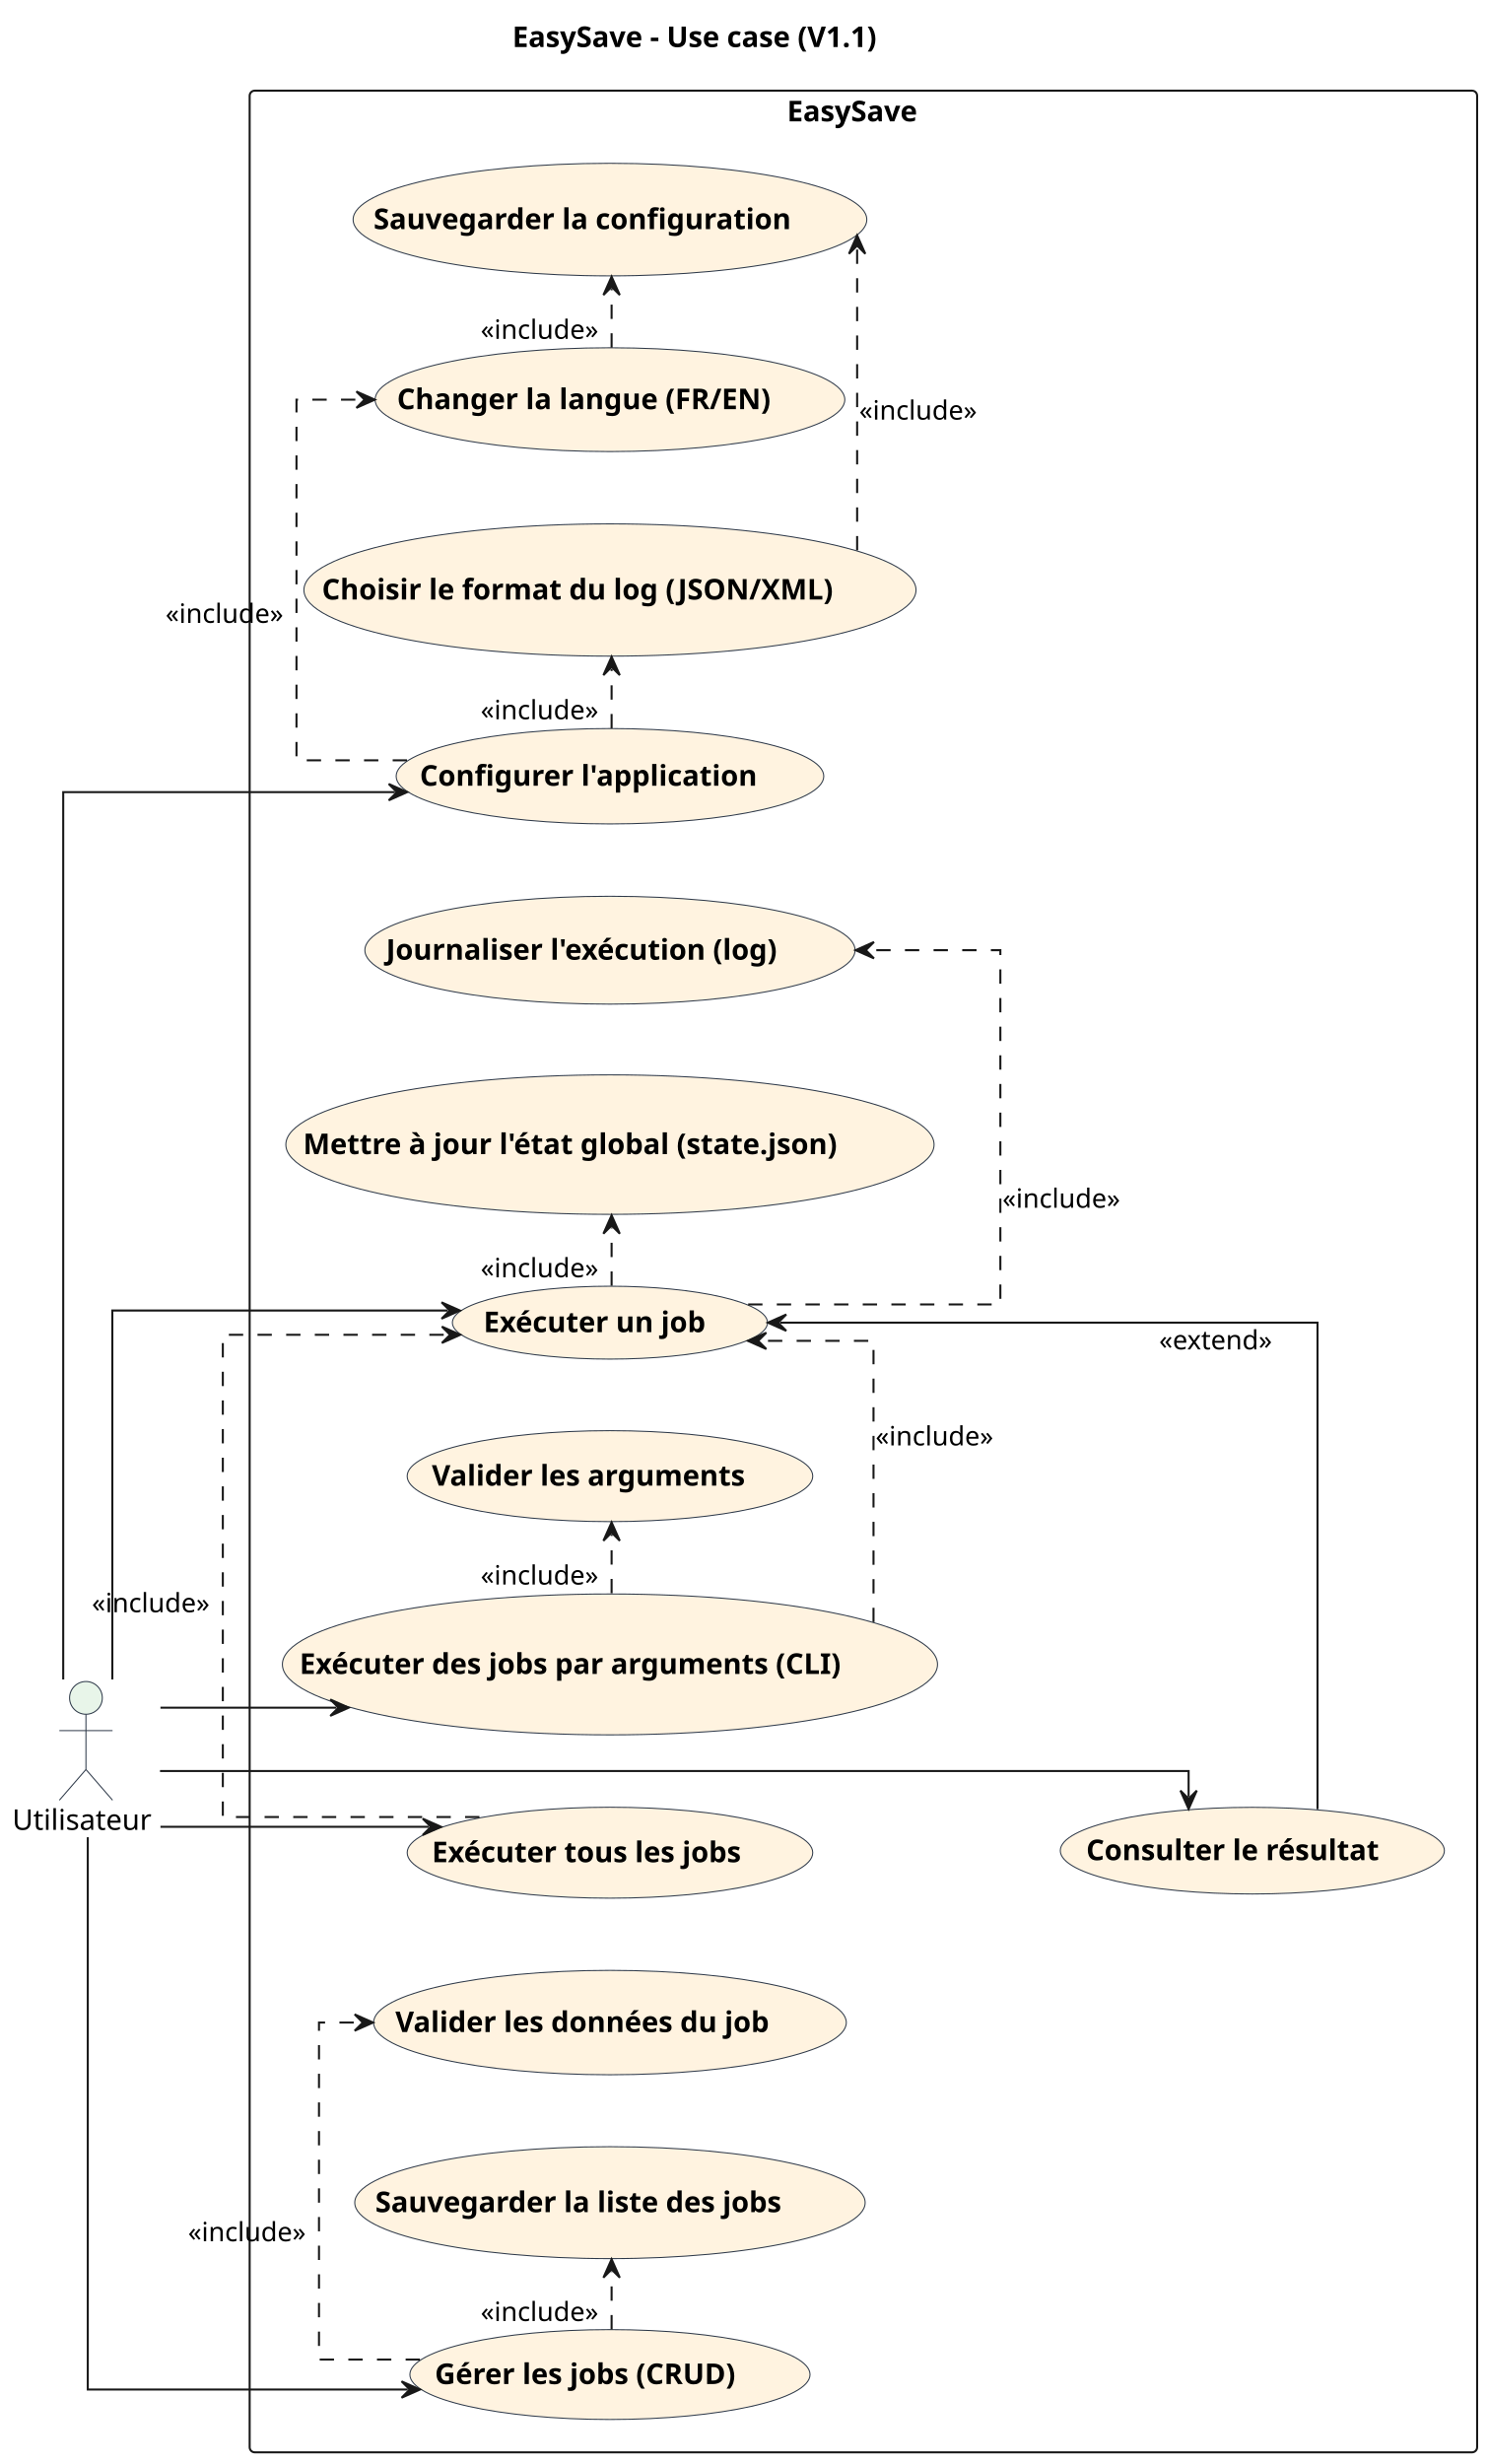
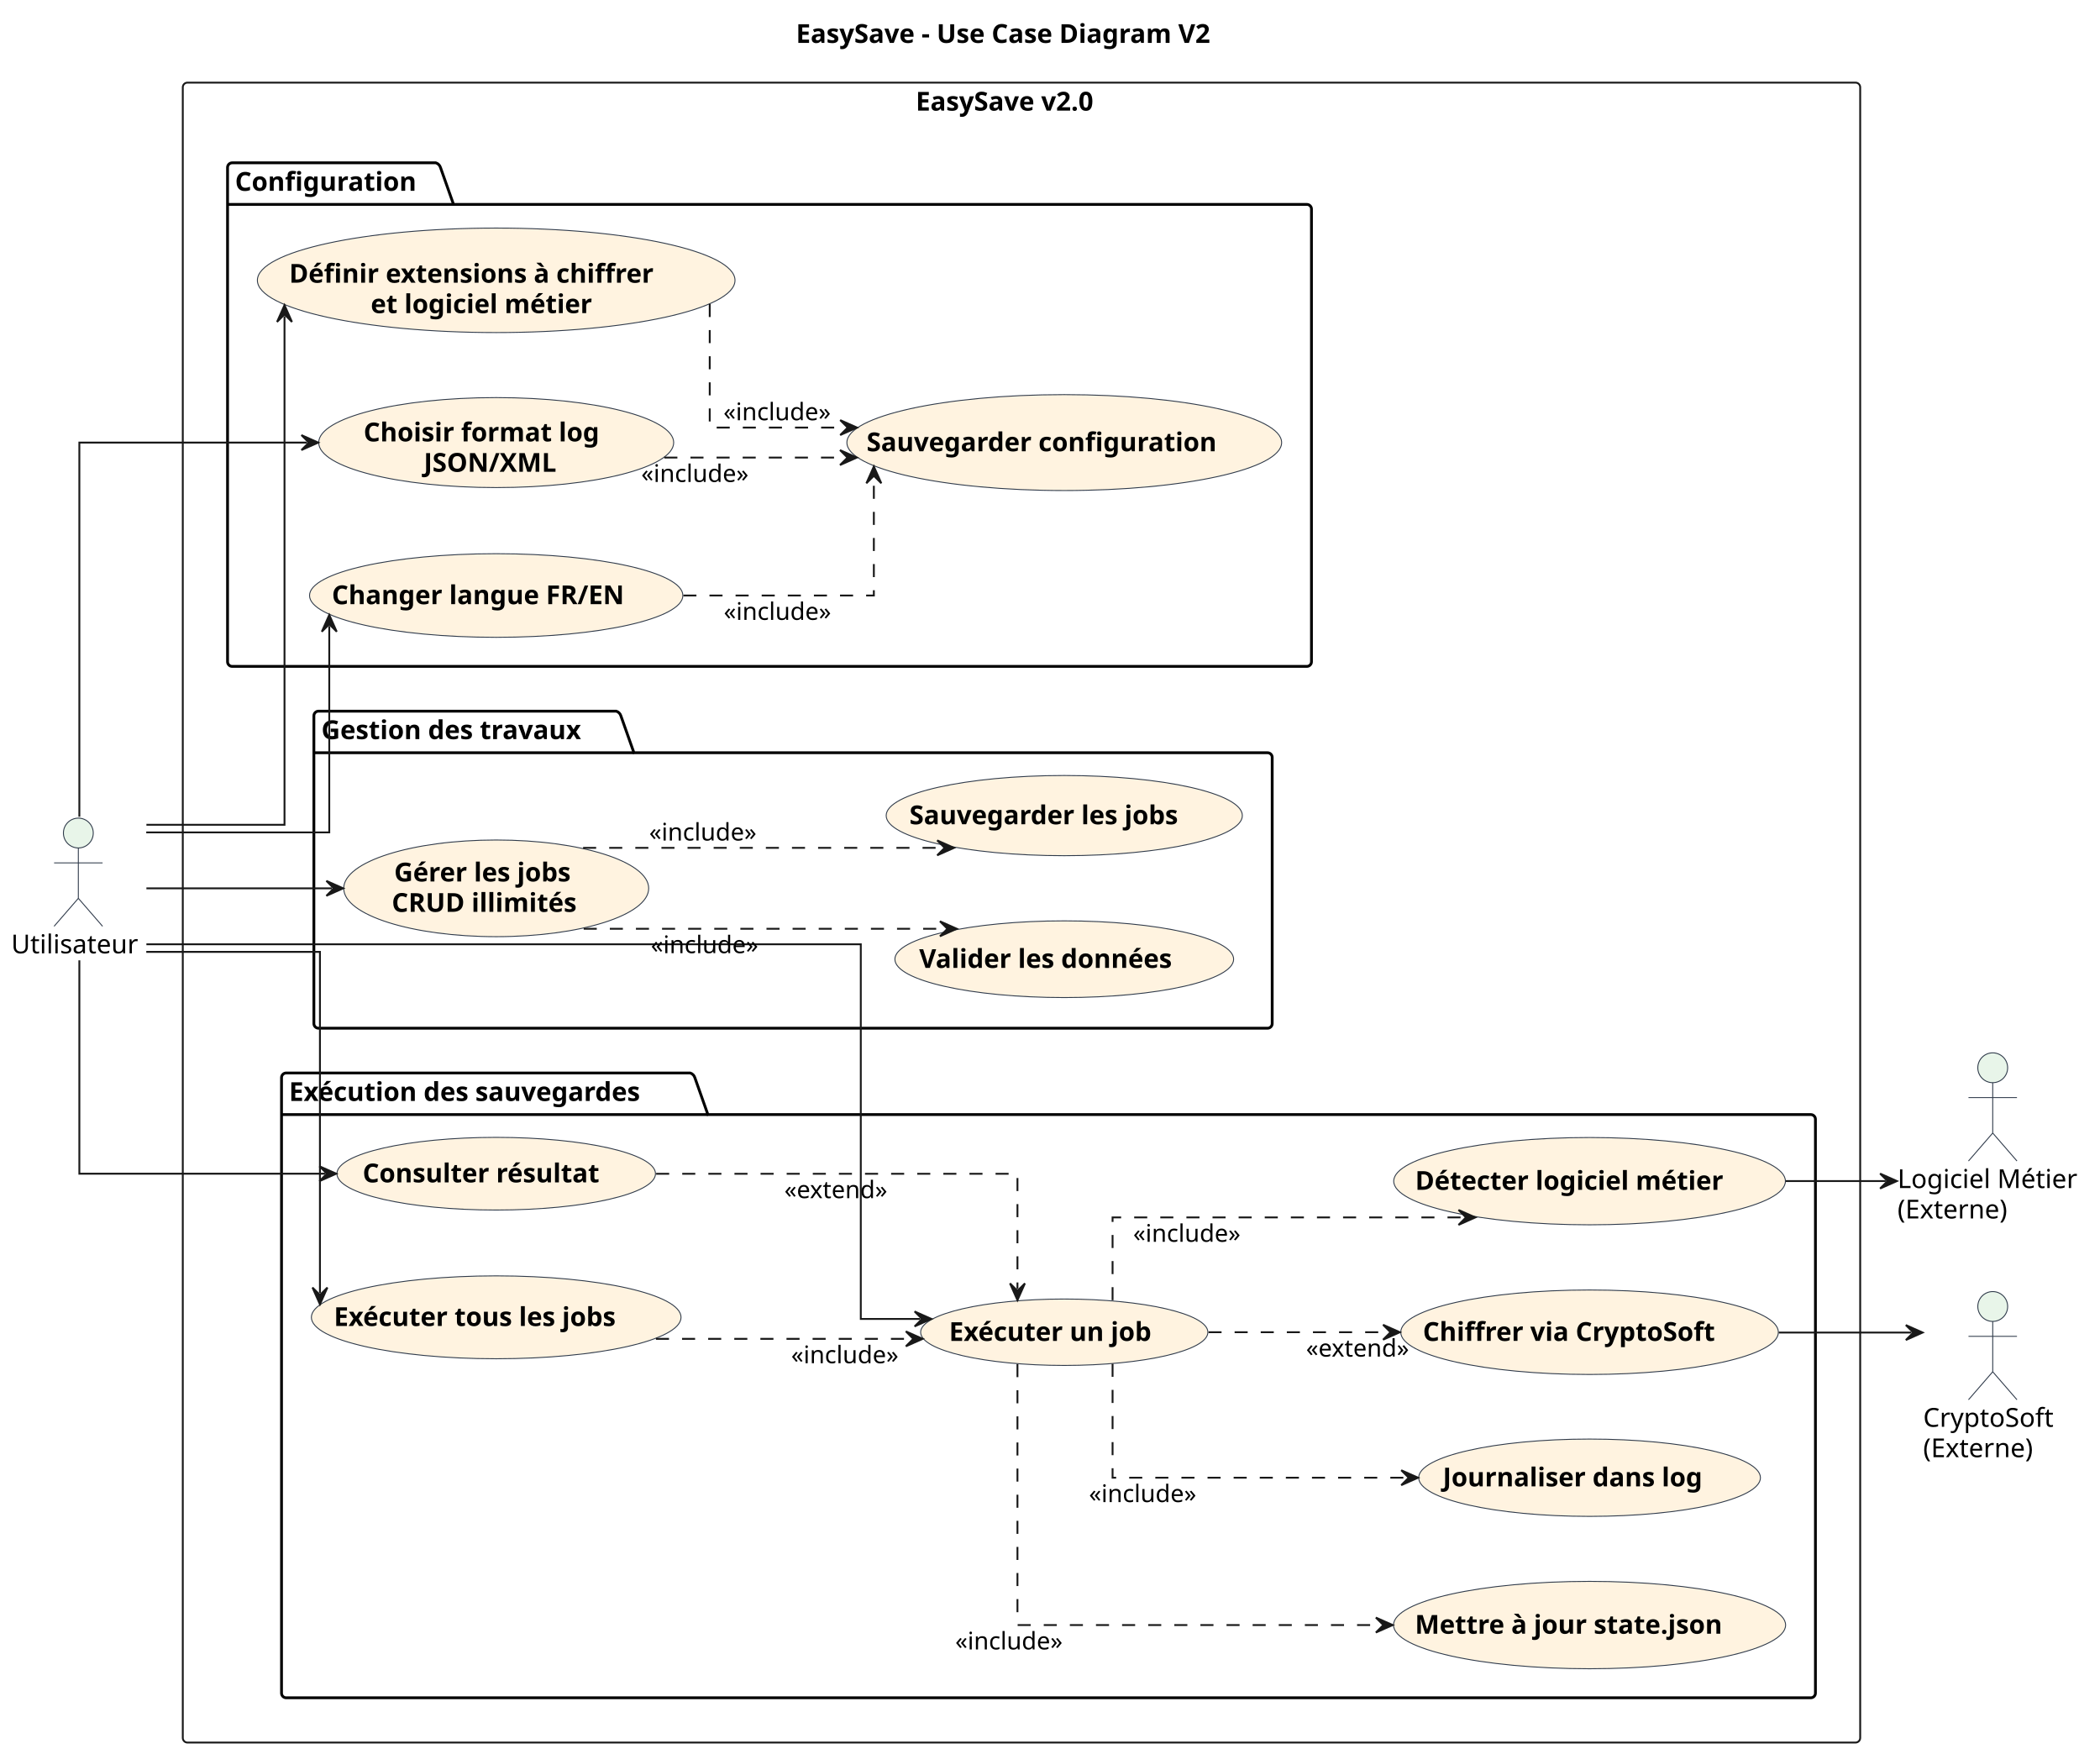
- <svg xmlns="http://www.w3.org/2000/svg" contentStyleType="text/css" data-diagram-type="DESCRIPTION" height="1204px" preserveAspectRatio="none" style="width:727px;height:1204px;background:#FFFFFF;" version="1.1" viewBox="0 0 727 1204" width="727px" zoomAndPan="magnify">
+ <svg xmlns="http://www.w3.org/2000/svg" contentStyleType="text/css" data-diagram-type="DESCRIPTION" height="940px" preserveAspectRatio="none" style="width:1126px;height:940px;background:#FFFFFF;" version="1.1" viewBox="0 0 1126 940" width="1126px" zoomAndPan="magnify">
  <defs />
  <g>
-     <g class="title" data-source-line="16">
-       <text fill="#000000" font-family="sans-serif" font-size="14" font-weight="bold" lengthAdjust="spacing" textLength="213.131" x="250.385" y="22.995">EasySave - Use case (V1.1)</text>
+     <g class="title" data-source-line="17">
+       <text fill="#000000" font-family="sans-serif" font-size="14" font-weight="bold" lengthAdjust="spacing" textLength="258.952" x="426.795" y="22.995">EasySave - Use Case Diagram V2</text>
    </g>
-     <g class="cluster" data-qualified-name="EasySave" data-source-line="20" id="ent0003">
-       <rect fill="none" height="1154" rx="2.5" ry="2.5" style="stroke:#181818;stroke-width:1;" width="599.89" x="122.01" y="44.297" />
-       <text fill="#000000" font-family="sans-serif" font-size="14" font-weight="bold" lengthAdjust="spacing" textLength="74.621" x="384.644" y="59.292">EasySave</text>
+     <g class="cluster" data-qualified-name="EasySave v2.0" data-source-line="29" id="ent0005">
+       <rect fill="none" height="890" rx="2.5" ry="2.5" style="stroke:#181818;stroke-width:1;" width="899.41" x="98.01" y="44.297" />
+       <text fill="#000000" font-family="sans-serif" font-size="14" font-weight="bold" lengthAdjust="spacing" textLength="113.422" x="491.004" y="59.292">EasySave v2.0</text>
    </g>
-     <g class="entity" data-qualified-name="EasySave.UC_CRUD" data-source-line="23" id="ent0004">
-       <ellipse cx="298.099" cy="1160.293" fill="#FFF3E0" rx="97.779" ry="21.956" style="stroke:#2F3A4A;stroke-width:0.5;" />
-       <text fill="#000000" font-family="sans-serif" font-size="14" font-weight="bold" lengthAdjust="spacing" textLength="171.151" x="212.524" y="1164.941">Gérer les jobs (CRUD)</text>
+     <g class="cluster" data-qualified-name="EasySave v2.0.Gestion des travaux" data-source-line="31" id="ent0006">
+       <path d="M170.8,381.297 L330.407,381.297 A3.75,3.75 0 0 1 332.907,383.797 L339.907,403.594 L679.64,403.594 A2.5,2.5 0 0 1 682.14,406.094 L682.14,548.797 A2.5,2.5 0 0 1 679.64,551.297 L170.8,551.297 A2.5,2.5 0 0 1 168.3,548.797 L168.3,383.797 A2.5,2.5 0 0 1 170.8,381.297" fill="none" style="stroke:#000000;stroke-width:1.5;" />
+       <line style="stroke:#000000;stroke-width:1.5;" x1="168.3" x2="339.907" y1="403.594" y2="403.594" />
+       <text fill="#000000" font-family="sans-serif" font-size="14" font-weight="bold" lengthAdjust="spacing" textLength="158.607" x="172.3" y="396.292">Gestion des travaux</text>
    </g>
-     <g class="entity" data-qualified-name="EasySave.UC_ValidateJob" data-source-line="24" id="ent0005">
-       <ellipse cx="298.099" cy="988.299" fill="#FFF3E0" rx="115.51" ry="25.502" style="stroke:#2F3A4A;stroke-width:0.5;" />
-       <text fill="#000000" font-family="sans-serif" font-size="14" font-weight="bold" lengthAdjust="spacing" textLength="209.747" x="193.226" y="992.947">Valider les données du job</text>
+     <g class="cluster" data-qualified-name="EasySave v2.0.Ex.cution des sauvegardes" data-source-line="37" id="ent0010">
+       <path d="M153.45,575.297 L370.069,575.297 A3.75,3.75 0 0 1 372.569,577.797 L379.569,597.594 L970.92,597.594 A2.5,2.5 0 0 1 973.42,600.094 L973.42,907.797 A2.5,2.5 0 0 1 970.92,910.297 L153.45,910.297 A2.5,2.5 0 0 1 150.95,907.797 L150.95,577.797 A2.5,2.5 0 0 1 153.45,575.297" fill="none" style="stroke:#000000;stroke-width:1.5;" />
+       <line style="stroke:#000000;stroke-width:1.5;" x1="150.95" x2="379.569" y1="597.594" y2="597.594" />
+       <text fill="#000000" font-family="sans-serif" font-size="14" font-weight="bold" lengthAdjust="spacing" textLength="215.619" x="154.95" y="590.292">Exécution des sauvegardes</text>
    </g>
-     <g class="entity" data-qualified-name="EasySave.UC_SaveJobs" data-source-line="25" id="ent0006">
-       <ellipse cx="298.098" cy="1076.301" fill="#FFF3E0" rx="124.718" ry="27.344" style="stroke:#2F3A4A;stroke-width:0.5;" />
-       <text fill="#000000" font-family="sans-serif" font-size="14" font-weight="bold" lengthAdjust="spacing" textLength="229.394" x="183.401" y="1080.949">Sauvegarder la liste des jobs</text>
+     <g class="cluster" data-qualified-name="EasySave v2.0.Configuration" data-source-line="47" id="ent0018">
+       <path d="M124.51,87.297 L233.675,87.297 A3.75,3.75 0 0 1 236.175,89.797 L243.175,109.594 L700.7,109.594 A2.5,2.5 0 0 1 703.2,112.094 L703.2,354.797 A2.5,2.5 0 0 1 700.7,357.297 L124.51,357.297 A2.5,2.5 0 0 1 122.01,354.797 L122.01,89.797 A2.5,2.5 0 0 1 124.51,87.297" fill="none" style="stroke:#000000;stroke-width:1.5;" />
+       <line style="stroke:#000000;stroke-width:1.5;" x1="122.01" x2="243.175" y1="109.594" y2="109.594" />
+       <text fill="#000000" font-family="sans-serif" font-size="14" font-weight="bold" lengthAdjust="spacing" textLength="108.165" x="126.01" y="102.292">Configuration</text>
    </g>
-     <g class="entity" data-qualified-name="EasySave.UC_RunOne" data-source-line="28" id="ent0007">
-       <ellipse cx="298.097" cy="646.298" fill="#FFF3E0" rx="77.007" ry="17.802" style="stroke:#2F3A4A;stroke-width:0.5;" />
-       <text fill="#000000" font-family="sans-serif" font-size="14" font-weight="bold" lengthAdjust="spacing" textLength="123.566" x="236.314" y="650.947">Exécuter un job</text>
+     <g class="entity" data-qualified-name="EasySave v2.0.Gestion des travaux.UC_CRUD" data-source-line="32" id="ent0007">
+       <ellipse cx="266.06" cy="476.293" fill="#FFF3E0" rx="81.76" ry="25.916" style="stroke:#2F3A4A;stroke-width:0.5;" />
+       <text fill="#000000" font-family="sans-serif" font-size="14" font-weight="bold" lengthAdjust="spacing" textLength="109.436" x="211.342" y="472.607">Gérer les jobs</text>
+       <text fill="#000000" font-family="sans-serif" font-size="14" font-weight="bold" lengthAdjust="spacing" textLength="112.02" x="210.05" y="488.904">CRUD illimités</text>
    </g>
-     <g class="entity" data-qualified-name="EasySave.UC_RunAll" data-source-line="29" id="ent0008">
-       <ellipse cx="298.102" cy="905.297" fill="#FFF3E0" rx="99.102" ry="22.22" style="stroke:#2F3A4A;stroke-width:0.5;" />
-       <text fill="#000000" font-family="sans-serif" font-size="14" font-weight="bold" lengthAdjust="spacing" textLength="174.077" x="211.064" y="909.946">Exécuter tous les jobs</text>
+     <g class="entity" data-qualified-name="EasySave v2.0.Gestion des travaux.UC_ValidateJob" data-source-line="33" id="ent0008">
+       <ellipse cx="570.65" cy="514.299" fill="#FFF3E0" rx="90.81" ry="20.562" style="stroke:#2F3A4A;stroke-width:0.5;" />
+       <text fill="#000000" font-family="sans-serif" font-size="14" font-weight="bold" lengthAdjust="spacing" textLength="155.572" x="492.864" y="518.947">Valider les données</text>
    </g>
-     <g class="entity" data-qualified-name="EasySave.UC_RunArgs" data-source-line="30" id="ent0009">
-       <ellipse cx="298.099" cy="813.295" fill="#FFF3E0" rx="160.089" ry="34.418" style="stroke:#2F3A4A;stroke-width:0.5;" />
-       <text fill="#000000" font-family="sans-serif" font-size="14" font-weight="bold" lengthAdjust="spacing" textLength="303.427" x="146.385" y="817.943">Exécuter des jobs par arguments (CLI)</text>
+     <g class="entity" data-qualified-name="EasySave v2.0.Gestion des travaux.UC_SaveJobs" data-source-line="34" id="ent0009">
+       <ellipse cx="570.647" cy="437.294" fill="#FFF3E0" rx="95.487" ry="21.497" style="stroke:#2F3A4A;stroke-width:0.5;" />
+       <text fill="#000000" font-family="sans-serif" font-size="14" font-weight="bold" lengthAdjust="spacing" textLength="166.059" x="487.617" y="441.943">Sauvegarder les jobs</text>
    </g>
-     <g class="entity" data-qualified-name="EasySave.UC_ValidateArgs" data-source-line="31" id="ent0010">
-       <ellipse cx="298.098" cy="721.299" fill="#FFF3E0" rx="99.108" ry="22.222" style="stroke:#2F3A4A;stroke-width:0.5;" />
-       <text fill="#000000" font-family="sans-serif" font-size="14" font-weight="bold" lengthAdjust="spacing" textLength="174.091" x="211.053" y="725.947">Valider les arguments</text>
+     <g class="entity" data-qualified-name="EasySave v2.0.Ex.cution des sauvegardes.UC_RunOne" data-source-line="38" id="ent0011">
+       <ellipse cx="570.647" cy="714.298" fill="#FFF3E0" rx="77.007" ry="17.802" style="stroke:#2F3A4A;stroke-width:0.5;" />
+       <text fill="#000000" font-family="sans-serif" font-size="14" font-weight="bold" lengthAdjust="spacing" textLength="123.566" x="508.864" y="718.947">Exécuter un job</text>
    </g>
-     <g class="entity" data-qualified-name="EasySave.UC_Log" data-source-line="32" id="ent0011">
-       <ellipse cx="298.104" cy="464.302" fill="#FFF3E0" rx="119.775" ry="26.355" style="stroke:#2F3A4A;stroke-width:0.5;" />
-       <text fill="#000000" font-family="sans-serif" font-size="14" font-weight="bold" lengthAdjust="spacing" textLength="218.873" x="188.668" y="468.95">Journaliser l'exécution (log)</text>
+     <g class="entity" data-qualified-name="EasySave v2.0.Ex.cution des sauvegardes.UC_RunAll" data-source-line="39" id="ent0012">
+       <ellipse cx="266.062" cy="706.297" fill="#FFF3E0" rx="99.102" ry="22.22" style="stroke:#2F3A4A;stroke-width:0.5;" />
+       <text fill="#000000" font-family="sans-serif" font-size="14" font-weight="bold" lengthAdjust="spacing" textLength="174.077" x="179.024" y="710.946">Exécuter tous les jobs</text>
    </g>
-     <g class="entity" data-qualified-name="EasySave.UC_State" data-source-line="33" id="ent0012">
-       <ellipse cx="298.099" cy="559.297" fill="#FFF3E0" rx="158.399" ry="34.08" style="stroke:#2F3A4A;stroke-width:0.5;" />
-       <text fill="#000000" font-family="sans-serif" font-size="14" font-weight="bold" lengthAdjust="spacing" textLength="299.927" x="148.136" y="563.945">Mettre à jour l'état global (state.json)</text>
+     <g class="entity" data-qualified-name="EasySave v2.0.Ex.cution des sauvegardes.UC_State" data-source-line="40" id="ent0013">
+       <ellipse cx="852.312" cy="871.299" fill="#FFF3E0" rx="105.112" ry="23.422" style="stroke:#2F3A4A;stroke-width:0.5;" />
+       <text fill="#000000" font-family="sans-serif" font-size="14" font-weight="bold" lengthAdjust="spacing" textLength="187.264" x="758.68" y="875.948">Mettre à jour state.json</text>
    </g>
-     <g class="entity" data-qualified-name="EasySave.UC_Result" data-source-line="34" id="ent0013">
-       <ellipse cx="612.048" cy="904.298" fill="#FFF3E0" rx="93.858" ry="21.172" style="stroke:#2F3A4A;stroke-width:0.5;" />
-       <text fill="#000000" font-family="sans-serif" font-size="14" font-weight="bold" lengthAdjust="spacing" textLength="162.422" x="530.837" y="908.947">Consulter le résultat</text>
+     <g class="entity" data-qualified-name="EasySave v2.0.Ex.cution des sauvegardes.UC_Log" data-source-line="41" id="ent0014">
+       <ellipse cx="852.309" cy="792.301" fill="#FFF3E0" rx="91.62" ry="20.724" style="stroke:#2F3A4A;stroke-width:0.5;" />
+       <text fill="#000000" font-family="sans-serif" font-size="14" font-weight="bold" lengthAdjust="spacing" textLength="157.398" x="773.611" y="796.949">Journaliser dans log</text>
    </g>
-     <g class="entity" data-qualified-name="EasySave.UC_Config" data-source-line="37" id="ent0014">
-       <ellipse cx="298.102" cy="379.295" fill="#FFF3E0" rx="104.492" ry="23.298" style="stroke:#2F3A4A;stroke-width:0.5;" />
-       <text fill="#000000" font-family="sans-serif" font-size="14" font-weight="bold" lengthAdjust="spacing" textLength="185.91" x="205.147" y="383.944">Configurer l'application</text>
+     <g class="entity" data-qualified-name="EasySave v2.0.Ex.cution des sauvegardes.UC_BusinessCheck" data-source-line="42" id="ent0015">
+       <ellipse cx="852.312" cy="633.299" fill="#FFF3E0" rx="105.012" ry="23.402" style="stroke:#2F3A4A;stroke-width:0.5;" />
+       <text fill="#000000" font-family="sans-serif" font-size="14" font-weight="bold" lengthAdjust="spacing" textLength="187.045" x="758.789" y="637.948">Détecter logiciel métier</text>
    </g>
-     <g class="entity" data-qualified-name="EasySave.UC_Lang" data-source-line="38" id="ent0015">
-       <ellipse cx="298.097" cy="195.292" fill="#FFF3E0" rx="114.777" ry="25.355" style="stroke:#2F3A4A;stroke-width:0.5;" />
-       <text fill="#000000" font-family="sans-serif" font-size="14" font-weight="bold" lengthAdjust="spacing" textLength="208.175" x="194.01" y="199.941">Changer la langue (FR/EN)</text>
+     <g class="entity" data-qualified-name="EasySave v2.0.Ex.cution des sauvegardes.UC_Crypto" data-source-line="43" id="ent0016">
+       <ellipse cx="852.311" cy="714.293" fill="#FFF3E0" rx="101.231" ry="22.646" style="stroke:#2F3A4A;stroke-width:0.5;" />
+       <text fill="#000000" font-family="sans-serif" font-size="14" font-weight="bold" lengthAdjust="spacing" textLength="178.767" x="762.928" y="718.942">Chiffrer via CryptoSoft</text>
    </g>
-     <g class="entity" data-qualified-name="EasySave.UC_LogFormat" data-source-line="39" id="ent0016">
-       <ellipse cx="298.103" cy="288.301" fill="#FFF3E0" rx="149.573" ry="32.315" style="stroke:#2F3A4A;stroke-width:0.5;" />
-       <text fill="#000000" font-family="sans-serif" font-size="14" font-weight="bold" lengthAdjust="spacing" textLength="281.593" x="157.306" y="292.95">Choisir le format du log (JSON/XML)</text>
+     <g class="entity" data-qualified-name="EasySave v2.0.Ex.cution des sauvegardes.UC_Result" data-source-line="44" id="ent0017">
+       <ellipse cx="266.064" cy="629.298" fill="#FFF3E0" rx="85.404" ry="19.481" style="stroke:#2F3A4A;stroke-width:0.5;" />
+       <text fill="#000000" font-family="sans-serif" font-size="14" font-weight="bold" lengthAdjust="spacing" textLength="143.254" x="194.437" y="633.946">Consulter résultat</text>
    </g>
-     <g class="entity" data-qualified-name="EasySave.UC_SaveConfig" data-source-line="40" id="ent0017">
-       <ellipse cx="298.1" cy="107.301" fill="#FFF3E0" rx="125.52" ry="27.504" style="stroke:#2F3A4A;stroke-width:0.5;" />
-       <text fill="#000000" font-family="sans-serif" font-size="14" font-weight="bold" lengthAdjust="spacing" textLength="231.096" x="182.553" y="111.949">Sauvegarder la configuration</text>
+     <g class="entity" data-qualified-name="EasySave v2.0.Configuration.UC_Lang" data-source-line="48" id="ent0019">
+       <ellipse cx="266.061" cy="319.295" fill="#FFF3E0" rx="100.091" ry="22.418" style="stroke:#2F3A4A;stroke-width:0.5;" />
+       <text fill="#000000" font-family="sans-serif" font-size="14" font-weight="bold" lengthAdjust="spacing" textLength="176.258" x="177.932" y="323.943">Changer langue FR/EN</text>
    </g>
-     <g class="entity" data-qualified-name="User" data-source-line="18" id="ent0002">
-       <ellipse cx="42.005" cy="829.647" fill="#E8F5E9" rx="8" ry="8" style="stroke:#2F3A4A;stroke-width:0.5;" />
-       <path d="M42.005,837.647 L42.005,864.647 M29.005,845.647 L55.005,845.647 M42.005,864.647 L29.005,879.647 M42.005,864.647 L55.005,879.647" fill="none" style="stroke:#2F3A4A;stroke-width:0.5;" />
-       <text fill="#000000" font-family="sans-serif" font-size="14" lengthAdjust="spacing" textLength="72.01" x="6" y="894.142">Utilisateur</text>
+     <g class="entity" data-qualified-name="EasySave v2.0.Configuration.UC_LogFormat" data-source-line="49" id="ent0020">
+       <ellipse cx="266.058" cy="237.299" fill="#FFF3E0" rx="95.168" ry="24.122" style="stroke:#2F3A4A;stroke-width:0.5;" />
+       <text fill="#000000" font-family="sans-serif" font-size="14" font-weight="bold" lengthAdjust="spacing" textLength="142.222" x="194.947" y="236.659">Choisir format log</text>
+       <text fill="#000000" font-family="sans-serif" font-size="14" font-weight="bold" lengthAdjust="spacing" textLength="77.67" x="227.222" y="252.955">JSON/XML</text>
    </g>
-     <g class="link" data-entity-1="ent0002" data-entity-2="ent0004" data-link-type="dependency" data-source-line="44" id="lnk18">
-       <path d="M42.9,897.727 C42.9,980.377 42.9,1167.617 42.9,1167.617 C42.9,1167.617 126.28,1167.617 199.25,1167.617" fill="none" id="User-to-UC_CRUD" style="stroke:#181818;stroke-width:1;" />
-       <polygon fill="#181818" points="205.25,1167.617,196.25,1163.617,200.25,1167.617,196.25,1171.617,205.25,1167.617" style="stroke:#181818;stroke-width:1;" />
+     <g class="entity" data-qualified-name="EasySave v2.0.Configuration.UC_DefineCrypto" data-source-line="50" id="ent0021">
+       <ellipse cx="266.056" cy="150.296" fill="#FFF3E0" rx="128.046" ry="28.009" style="stroke:#2F3A4A;stroke-width:0.5;" />
+       <text fill="#000000" font-family="sans-serif" font-size="14" font-weight="bold" lengthAdjust="spacing" textLength="222.024" x="155.044" y="151.582">Définir extensions à chiffrer</text>
+       <text fill="#000000" font-family="sans-serif" font-size="14" font-weight="bold" lengthAdjust="spacing" textLength="134.538" x="198.787" y="167.878">et logiciel métier</text>
    </g>
-     <g class="link" data-entity-1="ent0002" data-entity-2="ent0007" data-link-type="dependency" data-source-line="45" id="lnk19">
-       <path d="M54.9,820.657 C54.9,757.807 54.9,640.367 54.9,640.367 C54.9,640.367 147.19,640.367 218.8,640.367" fill="none" id="User-to-UC_RunOne" style="stroke:#181818;stroke-width:1;" />
-       <polygon fill="#181818" points="224.8,640.367,215.8,636.367,219.8,640.367,215.8,644.367,224.8,640.367" style="stroke:#181818;stroke-width:1;" />
+     <g class="entity" data-qualified-name="EasySave v2.0.Configuration.UC_SaveConfig" data-source-line="51" id="ent0022">
+       <ellipse cx="570.649" cy="237.297" fill="#FFF3E0" rx="116.549" ry="25.71" style="stroke:#2F3A4A;stroke-width:0.5;" />
+       <text fill="#000000" font-family="sans-serif" font-size="14" font-weight="bold" lengthAdjust="spacing" textLength="211.976" x="464.661" y="241.945">Sauvegarder configuration</text>
    </g>
-     <g class="link" data-entity-1="ent0002" data-entity-2="ent0008" data-link-type="dependency" data-source-line="46" id="lnk20">
-       <path d="M78.42,892.657 C113.98,892.657 163.34,892.657 209.58,892.657" fill="none" id="User-to-UC_RunAll" style="stroke:#181818;stroke-width:1;" />
-       <polygon fill="#181818" points="215.58,892.657,206.58,888.657,210.58,892.657,206.58,896.657,215.58,892.657" style="stroke:#181818;stroke-width:1;" />
+     <g class="entity" data-qualified-name="User" data-source-line="22" id="ent0002">
+       <ellipse cx="42.005" cy="446.647" fill="#E8F5E9" rx="8" ry="8" style="stroke:#2F3A4A;stroke-width:0.5;" />
+       <path d="M42.005,454.647 L42.005,481.647 M29.005,462.647 L55.005,462.647 M42.005,481.647 L29.005,496.647 M42.005,481.647 L55.005,496.647" fill="none" style="stroke:#2F3A4A;stroke-width:0.5;" />
+       <text fill="#000000" font-family="sans-serif" font-size="14" lengthAdjust="spacing" textLength="72.01" x="6" y="511.142">Utilisateur</text>
    </g>
-     <g class="link" data-entity-1="ent0002" data-entity-2="ent0009" data-link-type="dependency" data-source-line="47" id="lnk21">
-       <path d="M78.42,834.427 C102.87,834.427 130.66,834.427 164.42,834.427" fill="none" id="User-to-UC_RunArgs" style="stroke:#181818;stroke-width:1;" />
-       <polygon fill="#181818" points="170.42,834.427,161.42,830.427,165.42,834.427,161.42,838.427,170.42,834.427" style="stroke:#181818;stroke-width:1;" />
+     <g class="entity" data-qualified-name="BusinessApp" data-source-line="23" id="ent0003">
+       <ellipse cx="1068.481" cy="572.497" fill="#E8F5E9" rx="8" ry="8" style="stroke:#2F3A4A;stroke-width:0.5;" />
+       <path d="M1068.481,580.497 L1068.481,607.497 M1055.481,588.497 L1081.481,588.497 M1068.481,607.497 L1055.481,622.497 M1068.481,607.497 L1081.481,622.497" fill="none" style="stroke:#2F3A4A;stroke-width:0.5;" />
+       <text fill="#000000" font-family="sans-serif" font-size="14" lengthAdjust="spacing" textLength="102.122" x="1017.42" y="636.992">Logiciel Métier</text>
+       <text fill="#000000" font-family="sans-serif" font-size="14" lengthAdjust="spacing" textLength="65.399" x="1017.42" y="653.289">(Externe)</text>
    </g>
-     <g class="link" data-entity-1="ent0002" data-entity-2="ent0014" data-link-type="dependency" data-source-line="48" id="lnk22">
-       <path d="M30.9,820.657 C30.9,707.867 30.9,387.067 30.9,387.067 C30.9,387.067 116.94,387.067 192.98,387.067" fill="none" id="User-to-UC_Config" style="stroke:#181818;stroke-width:1;" />
-       <polygon fill="#181818" points="198.98,387.067,189.98,383.067,193.98,387.067,189.98,391.067,198.98,387.067" style="stroke:#181818;stroke-width:1;" />
+     <g class="entity" data-qualified-name="CryptoSoft" data-source-line="24" id="ent0004">
+       <ellipse cx="1068.484" cy="700.497" fill="#E8F5E9" rx="8" ry="8" style="stroke:#2F3A4A;stroke-width:0.5;" />
+       <path d="M1068.484,708.497 L1068.484,735.497 M1055.484,716.497 L1081.484,716.497 M1068.484,735.497 L1055.484,750.497 M1068.484,735.497 L1081.484,750.497" fill="none" style="stroke:#2F3A4A;stroke-width:0.5;" />
+       <text fill="#000000" font-family="sans-serif" font-size="14" lengthAdjust="spacing" textLength="74.628" x="1031.17" y="764.992">CryptoSoft</text>
+       <text fill="#000000" font-family="sans-serif" font-size="14" lengthAdjust="spacing" textLength="65.399" x="1031.17" y="781.289">(Externe)</text>
    </g>
-     <g class="link" data-entity-1="ent0002" data-entity-2="ent0013" data-link-type="dependency" data-source-line="49" id="lnk23">
-       <path d="M78.2,865.397 C199.03,865.397 580.9,865.397 580.9,865.397 C580.9,865.397 580.9,868.527 580.9,877.937" fill="none" id="User-to-UC_Result" style="stroke:#181818;stroke-width:1;" />
-       <polygon fill="#181818" points="580.9,883.937,584.9,874.937,580.9,878.937,576.9,874.937,580.9,883.937" style="stroke:#181818;stroke-width:1;" />
+     <g class="link" data-entity-1="ent0002" data-entity-2="ent0007" data-link-type="dependency" data-source-line="58" id="lnk23">
+       <path d="M78.5,476.297 C107.02,476.297 141.77,476.297 178,476.297" fill="none" id="User-to-UC_CRUD" style="stroke:#181818;stroke-width:1;" />
+       <polygon fill="#181818" points="184,476.297,175,472.297,179,476.297,175,480.297,184,476.297" style="stroke:#181818;stroke-width:1;" />
    </g>
-     <g class="link" data-entity-1="ent0004" data-entity-2="ent0005" data-link-type="dependency" data-source-line="52" id="lnk24">
-       <path d="M205.24,1152.977 C178.26,1152.977 155.9,1152.977 155.9,1152.977 C155.9,1152.977 155.9,988.297 155.9,988.297 C155.9,988.297 160.69,988.297 176.32,988.297" fill="none" id="UC_CRUD-to-UC_ValidateJob" style="stroke:#181818;stroke-width:1;stroke-dasharray:7,7;" />
-       <polygon fill="#181818" points="182.32,988.297,173.32,984.297,177.32,988.297,173.32,992.297,182.32,988.297" style="stroke:#181818;stroke-width:1;" />
-       <text fill="#000000" font-family="sans-serif" font-size="13" lengthAdjust="spacing" textLength="63.007" x="91.9" y="1095.164">«include»</text>
+     <g class="link" data-entity-1="ent0002" data-entity-2="ent0011" data-link-type="dependency" data-source-line="59" id="lnk24">
+       <path d="M78.5,506.287 C180.57,506.287 461.55,506.287 461.55,506.287 C461.55,506.287 461.55,707.167 461.55,707.167 C461.55,707.167 472.7,707.167 493.4,707.167" fill="none" id="User-to-UC_RunOne" style="stroke:#181818;stroke-width:1;" />
+       <polygon fill="#181818" points="499.4,707.167,490.4,703.167,494.4,707.167,490.4,711.167,499.4,707.167" style="stroke:#181818;stroke-width:1;" />
    </g>
-     <g class="link" data-entity-1="ent0004" data-entity-2="ent0006" data-link-type="dependency" data-source-line="53" id="lnk25">
-       <path d="M298.9,1138.227 C298.9,1127.727 298.9,1121.067 298.9,1109.937" fill="none" id="UC_CRUD-to-UC_SaveJobs" style="stroke:#181818;stroke-width:1;stroke-dasharray:7,7;" />
-       <polygon fill="#181818" points="298.9,1103.937,294.9,1112.937,298.9,1108.937,302.9,1112.937,298.9,1103.937" style="stroke:#181818;stroke-width:1;" />
-       <text fill="#000000" font-family="sans-serif" font-size="13" lengthAdjust="spacing" textLength="63.007" x="234.9" y="1134.144">«include»</text>
+     <g class="link" data-entity-1="ent0002" data-entity-2="ent0012" data-link-type="dependency" data-source-line="60" id="lnk25">
+       <path d="M78.43,510.367 C116.75,510.367 171.55,510.367 171.55,510.367 C171.55,510.367 171.55,658.417 171.55,693.327" fill="none" id="User-to-UC_RunAll" style="stroke:#181818;stroke-width:1;" />
+       <polygon fill="#181818" points="171.55,699.327,175.55,690.327,171.55,694.327,167.55,690.327,171.55,699.327" style="stroke:#181818;stroke-width:1;" />
    </g>
-     <g class="link" data-entity-1="ent0008" data-entity-2="ent0007" data-link-type="dependency" data-source-line="56" id="lnk26">
-       <path d="M234.31,887.867 C179.38,887.867 108.9,887.867 108.9,887.867 C108.9,887.867 108.9,652.227 108.9,652.227 C108.9,652.227 165.71,652.227 218.95,652.227" fill="none" id="UC_RunAll-to-UC_RunOne" style="stroke:#181818;stroke-width:1;stroke-dasharray:7,7;" />
-       <polygon fill="#181818" points="224.95,652.227,215.95,648.227,219.95,652.227,215.95,656.227,224.95,652.227" style="stroke:#181818;stroke-width:1;" />
-       <text fill="#000000" font-family="sans-serif" font-size="13" lengthAdjust="spacing" textLength="63.007" x="44.9" y="787.794">«include»</text>
+     <g class="link" data-entity-1="ent0002" data-entity-2="ent0017" data-link-type="dependency" data-source-line="61" id="lnk26">
+       <path d="M42.55,514.907 C42.55,560.227 42.55,629.297 42.55,629.297 C42.55,629.297 111.25,629.297 174.28,629.297" fill="none" id="User-to-UC_Result" style="stroke:#181818;stroke-width:1;" />
+       <polygon fill="#181818" points="180.28,629.297,171.28,625.297,175.28,629.297,171.28,633.297,180.28,629.297" style="stroke:#181818;stroke-width:1;" />
    </g>
-     <g class="link" data-entity-1="ent0009" data-entity-2="ent0007" data-link-type="dependency" data-source-line="57" id="lnk27">
-       <path d="M426.9,792.627 C426.9,749.777 426.9,655.197 426.9,655.197 C426.9,655.197 402.68,655.197 371.52,655.197" fill="none" id="UC_RunArgs-to-UC_RunOne" style="stroke:#181818;stroke-width:1;stroke-dasharray:7,7;" />
-       <polygon fill="#181818" points="365.52,655.197,374.52,659.197,370.52,655.197,374.52,651.197,365.52,655.197" style="stroke:#181818;stroke-width:1;" />
-       <text fill="#000000" font-family="sans-serif" font-size="13" lengthAdjust="spacing" textLength="63.007" x="427.9" y="706.284">«include»</text>
+     <g class="link" data-entity-1="ent0002" data-entity-2="ent0019" data-link-type="dependency" data-source-line="63" id="lnk27">
+       <path d="M78.41,446.307 C118.26,446.307 176.55,446.307 176.55,446.307 C176.55,446.307 176.55,366.027 176.55,335.687" fill="none" id="User-to-UC_Lang" style="stroke:#181818;stroke-width:1;" />
+       <polygon fill="#181818" points="176.55,329.687,172.55,338.687,176.55,334.687,180.55,338.687,176.55,329.687" style="stroke:#181818;stroke-width:1;" />
    </g>
-     <g class="link" data-entity-1="ent0009" data-entity-2="ent0010" data-link-type="dependency" data-source-line="58" id="lnk28">
-       <path d="M298.9,778.517 C298.9,766.917 298.9,760.297 298.9,749.877" fill="none" id="UC_RunArgs-to-UC_ValidateArgs" style="stroke:#181818;stroke-width:1;stroke-dasharray:7,7;" />
-       <polygon fill="#181818" points="298.9,743.877,294.9,752.877,298.9,748.877,302.9,752.877,298.9,743.877" style="stroke:#181818;stroke-width:1;" />
-       <text fill="#000000" font-family="sans-serif" font-size="13" lengthAdjust="spacing" textLength="63.007" x="234.9" y="774.264">«include»</text>
+     <g class="link" data-entity-1="ent0002" data-entity-2="ent0020" data-link-type="dependency" data-source-line="64" id="lnk28">
+       <path d="M42.55,437.897 C42.55,370.337 42.55,237.297 42.55,237.297 C42.55,237.297 103.87,237.297 164.62,237.297" fill="none" id="User-to-UC_LogFormat" style="stroke:#181818;stroke-width:1;" />
+       <polygon fill="#181818" points="170.62,237.297,161.62,233.297,165.62,237.297,161.62,241.297,170.62,237.297" style="stroke:#181818;stroke-width:1;" />
    </g>
-     <g class="link" data-entity-1="ent0007" data-entity-2="ent0011" data-link-type="dependency" data-source-line="60" id="lnk29">
-       <path d="M365.64,637.397 C420.53,637.397 488.9,637.397 488.9,637.397 C488.9,637.397 488.9,464.297 488.9,464.297 C488.9,464.297 462.34,464.297 424.13,464.297" fill="none" id="UC_RunOne-to-UC_Log" style="stroke:#181818;stroke-width:1;stroke-dasharray:7,7;" />
-       <polygon fill="#181818" points="418.13,464.297,427.13,468.297,423.13,464.297,427.13,460.297,418.13,464.297" style="stroke:#181818;stroke-width:1;" />
-       <text fill="#000000" font-family="sans-serif" font-size="13" lengthAdjust="spacing" textLength="63.007" x="489.9" y="590.154">«include»</text>
+     <g class="link" data-entity-1="ent0002" data-entity-2="ent0021" data-link-type="dependency" data-source-line="65" id="lnk29">
+       <path d="M78.51,442.227 C110.7,442.227 152.55,442.227 152.55,442.227 C152.55,442.227 152.55,226.707 152.55,169.597" fill="none" id="User-to-UC_DefineCrypto" style="stroke:#181818;stroke-width:1;" />
+       <polygon fill="#181818" points="152.55,163.597,148.55,172.597,152.55,168.597,156.55,172.597,152.55,163.597" style="stroke:#181818;stroke-width:1;" />
    </g>
-     <g class="link" data-entity-1="ent0007" data-entity-2="ent0012" data-link-type="dependency" data-source-line="61" id="lnk30">
-       <path d="M298.9,628.267 C298.9,618.317 298.9,611.617 298.9,599.827" fill="none" id="UC_RunOne-to-UC_State" style="stroke:#181818;stroke-width:1;stroke-dasharray:7,7;" />
-       <polygon fill="#181818" points="298.9,593.827,294.9,602.827,298.9,598.827,302.9,602.827,298.9,593.827" style="stroke:#181818;stroke-width:1;" />
-       <text fill="#000000" font-family="sans-serif" font-size="13" lengthAdjust="spacing" textLength="63.007" x="234.9" y="624.114">«include»</text>
+     <g class="link" data-entity-1="ent0015" data-entity-2="ent0003" data-link-type="dependency" data-source-line="70" id="lnk30">
+       <path d="M957.55,633.247 C978.27,633.247 993.14,633.247 1011.09,633.247" fill="none" id="UC_BusinessCheck-to-BusinessApp" style="stroke:#181818;stroke-width:1;" />
+       <polygon fill="#181818" points="1017.09,633.247,1008.09,629.247,1012.09,633.247,1008.09,637.247,1017.09,633.247" style="stroke:#181818;stroke-width:1;" />
    </g>
-     <g class="link" data-entity-1="ent0007" data-entity-2="ent0013" data-link-type="dependency" data-source-line="64" id="lnk32">
-       <path d="M381.27,646.297 C483.19,646.297 643.9,646.297 643.9,646.297 C643.9,646.297 643.9,823.227 643.9,884.057" fill="none" id="UC_RunOne-backto-UC_Result" style="stroke:#181818;stroke-width:1;" />
-       <polygon fill="#181818" points="375.27,646.297,384.27,650.297,380.27,646.297,384.27,642.297,375.27,646.297" style="stroke:#181818;stroke-width:1;" />
-       <text fill="#000000" font-family="sans-serif" font-size="13" lengthAdjust="spacing" textLength="61.185" x="566.47" y="659.364">«extend»</text>
+     <g class="link" data-entity-1="ent0016" data-entity-2="ent0004" data-link-type="dependency" data-source-line="71" id="lnk31">
+       <path d="M953.75,714.467 C981.29,714.467 1003.4,714.467 1024.9,714.467" fill="none" id="UC_Crypto-to-CryptoSoft" style="stroke:#181818;stroke-width:1;" />
+       <polygon fill="#181818" points="1030.9,714.467,1021.9,710.467,1025.9,714.467,1021.9,718.467,1030.9,714.467" style="stroke:#181818;stroke-width:1;" />
    </g>
-     <g class="link" data-entity-1="ent0014" data-entity-2="ent0015" data-link-type="dependency" data-source-line="67" id="lnk33">
-       <path d="M198.91,371.527 C169.46,371.527 144.9,371.527 144.9,371.527 C144.9,371.527 144.9,195.297 144.9,195.297 C144.9,195.297 155.2,195.297 177.17,195.297" fill="none" id="UC_Config-to-UC_Lang" style="stroke:#181818;stroke-width:1;stroke-dasharray:7,7;" />
-       <polygon fill="#181818" points="183.17,195.297,174.17,191.297,178.17,195.297,174.17,199.297,183.17,195.297" style="stroke:#181818;stroke-width:1;" />
-       <text fill="#000000" font-family="sans-serif" font-size="13" lengthAdjust="spacing" textLength="63.007" x="80.9" y="304.354">«include»</text>
+     <g class="link" data-entity-1="ent0007" data-entity-2="ent0008" data-link-type="dependency" data-source-line="78" id="lnk32">
+       <path d="M312.98,497.977 C366.8,497.977 449.05,497.977 507,497.977" fill="none" id="UC_CRUD-to-UC_ValidateJob" style="stroke:#181818;stroke-width:1;stroke-dasharray:7,7;" />
+       <polygon fill="#181818" points="513,497.977,504,493.977,508,497.977,504,501.977,513,497.977" style="stroke:#181818;stroke-width:1;" />
+       <text fill="#000000" font-family="sans-serif" font-size="13" lengthAdjust="spacing" textLength="63.007" x="348.99" y="511.044">«include»</text>
    </g>
-     <g class="link" data-entity-1="ent0014" data-entity-2="ent0016" data-link-type="dependency" data-source-line="68" id="lnk34">
-       <path d="M298.9,355.867 C298.9,345.227 298.9,338.467 298.9,326.907" fill="none" id="UC_Config-to-UC_LogFormat" style="stroke:#181818;stroke-width:1;stroke-dasharray:7,7;" />
-       <polygon fill="#181818" points="298.9,320.907,294.9,329.907,298.9,325.907,302.9,329.907,298.9,320.907" style="stroke:#181818;stroke-width:1;" />
-       <text fill="#000000" font-family="sans-serif" font-size="13" lengthAdjust="spacing" textLength="63.007" x="234.9" y="351.454">«include»</text>
+     <g class="link" data-entity-1="ent0007" data-entity-2="ent0009" data-link-type="dependency" data-source-line="79" id="lnk33">
+       <path d="M312.65,454.587 C365.98,454.587 447.43,454.587 505.52,454.587" fill="none" id="UC_CRUD-to-UC_SaveJobs" style="stroke:#181818;stroke-width:1;stroke-dasharray:7,7;" />
+       <polygon fill="#181818" points="511.52,454.587,502.52,450.587,506.52,454.587,502.52,458.587,511.52,454.587" style="stroke:#181818;stroke-width:1;" />
+       <text fill="#000000" font-family="sans-serif" font-size="13" lengthAdjust="spacing" textLength="63.007" x="348.08" y="450.654">«include»</text>
    </g>
-     <g class="link" data-entity-1="ent0015" data-entity-2="ent0017" data-link-type="dependency" data-source-line="69" id="lnk35">
-       <path d="M298.9,169.847 C298.9,158.977 298.9,152.267 298.9,141.157" fill="none" id="UC_Lang-to-UC_SaveConfig" style="stroke:#181818;stroke-width:1;stroke-dasharray:7,7;" />
-       <polygon fill="#181818" points="298.9,135.157,294.9,144.157,298.9,140.157,302.9,144.157,298.9,135.157" style="stroke:#181818;stroke-width:1;" />
-       <text fill="#000000" font-family="sans-serif" font-size="13" lengthAdjust="spacing" textLength="63.007" x="234.9" y="165.564">«include»</text>
+     <g class="link" data-entity-1="ent0012" data-entity-2="ent0011" data-link-type="dependency" data-source-line="81" id="lnk34">
+       <path d="M351.71,717.847 C396.67,717.847 445.28,717.847 488.71,717.847" fill="none" id="UC_RunAll-to-UC_RunOne" style="stroke:#181818;stroke-width:1;stroke-dasharray:7,7;" />
+       <polygon fill="#181818" points="494.71,717.847,485.71,713.847,489.71,717.847,485.71,721.847,494.71,717.847" style="stroke:#181818;stroke-width:1;" />
+       <text fill="#000000" font-family="sans-serif" font-size="13" lengthAdjust="spacing" textLength="63.007" x="424.21" y="730.914">«include»</text>
    </g>
-     <g class="link" data-entity-1="ent0016" data-entity-2="ent0017" data-link-type="dependency" data-source-line="70" id="lnk36">
-       <path d="M418.9,268.927 C418.9,229.527 418.9,147.547 418.9,121.017" fill="none" id="UC_LogFormat-to-UC_SaveConfig" style="stroke:#181818;stroke-width:1;stroke-dasharray:7,7;" />
-       <polygon fill="#181818" points="418.9,115.017,414.9,124.017,418.9,120.017,422.9,124.017,418.9,115.017" style="stroke:#181818;stroke-width:1;" />
-       <text fill="#000000" font-family="sans-serif" font-size="13" lengthAdjust="spacing" textLength="63.007" x="419.9" y="205.034">«include»</text>
+     <g class="link" data-entity-1="ent0011" data-entity-2="ent0013" data-link-type="dependency" data-source-line="83" id="lnk35">
+       <path d="M545.55,731.397 C545.55,772.087 545.55,871.297 545.55,871.297 C545.55,871.297 652,871.297 740.74,871.297" fill="none" id="UC_RunOne-to-UC_State" style="stroke:#181818;stroke-width:1;stroke-dasharray:7,7;" />
+       <polygon fill="#181818" points="746.74,871.297,737.74,867.297,741.74,871.297,737.74,875.297,746.74,871.297" style="stroke:#181818;stroke-width:1;" />
+       <text fill="#000000" font-family="sans-serif" font-size="13" lengthAdjust="spacing" textLength="63.007" x="512.19" y="884.364">«include»</text>
+     </g>
+     <g class="link" data-entity-1="ent0011" data-entity-2="ent0014" data-link-type="dependency" data-source-line="84" id="lnk36">
+       <path d="M596.55,731.217 C596.55,754.167 596.55,792.297 596.55,792.297 C596.55,792.297 681.01,792.297 754.34,792.297" fill="none" id="UC_RunOne-to-UC_Log" style="stroke:#181818;stroke-width:1;stroke-dasharray:7,7;" />
+       <polygon fill="#181818" points="760.34,792.297,751.34,788.297,755.34,792.297,751.34,796.297,760.34,792.297" style="stroke:#181818;stroke-width:1;" />
+       <text fill="#000000" font-family="sans-serif" font-size="13" lengthAdjust="spacing" textLength="63.007" x="583.9" y="805.364">«include»</text>
+     </g>
+     <g class="link" data-entity-1="ent0011" data-entity-2="ent0015" data-link-type="dependency" data-source-line="85" id="lnk37">
+       <path d="M596.55,697.147 C596.55,678.937 596.55,652.737 596.55,652.737 C596.55,652.737 709.38,652.737 785.05,652.737" fill="none" id="UC_RunOne-to-UC_BusinessCheck" style="stroke:#181818;stroke-width:1;stroke-dasharray:7,7;" />
+       <polygon fill="#181818" points="791.05,652.737,782.05,648.737,786.05,652.737,782.05,656.737,791.05,652.737" style="stroke:#181818;stroke-width:1;" />
+       <text fill="#000000" font-family="sans-serif" font-size="13" lengthAdjust="spacing" textLength="63.007" x="607.59" y="665.804">«include»</text>
+     </g>
+     <g class="link" data-entity-1="ent0011" data-entity-2="ent0016" data-link-type="dependency" data-source-line="86" id="lnk38">
+       <path d="M647.99,714.297 C679.66,714.297 710.76,714.297 744.59,714.297" fill="none" id="UC_RunOne-to-UC_Crypto" style="stroke:#181818;stroke-width:1;stroke-dasharray:7,7;" />
+       <polygon fill="#181818" points="750.59,714.297,741.59,710.297,745.59,714.297,741.59,718.297,750.59,714.297" style="stroke:#181818;stroke-width:1;" />
+       <text fill="#000000" font-family="sans-serif" font-size="13" lengthAdjust="spacing" textLength="61.185" x="700.29" y="727.364">«extend»</text>
+     </g>
+     <g class="link" data-entity-1="ent0019" data-entity-2="ent0022" data-link-type="dependency" data-source-line="88" id="lnk39">
+       <path d="M366.41,319.297 C417.33,319.297 468.55,319.297 468.55,319.297 C468.55,319.297 468.55,279.177 468.55,256.107" fill="none" id="UC_Lang-to-UC_SaveConfig" style="stroke:#181818;stroke-width:1;stroke-dasharray:7,7;" />
+       <polygon fill="#181818" points="468.55,250.107,464.55,259.107,468.55,255.107,472.55,259.107,468.55,250.107" style="stroke:#181818;stroke-width:1;" />
+       <text fill="#000000" font-family="sans-serif" font-size="13" lengthAdjust="spacing" textLength="63.007" x="388.07" y="332.364">«include»</text>
+     </g>
+     <g class="link" data-entity-1="ent0020" data-entity-2="ent0022" data-link-type="dependency" data-source-line="89" id="lnk40">
+       <path d="M356.21,245.337 C388.57,245.337 419.46,245.337 453.41,245.337" fill="none" id="UC_LogFormat-to-UC_SaveConfig" style="stroke:#181818;stroke-width:1;stroke-dasharray:7,7;" />
+       <polygon fill="#181818" points="459.41,245.337,450.41,241.337,454.41,245.337,450.41,249.337,459.41,245.337" style="stroke:#181818;stroke-width:1;" />
+       <text fill="#000000" font-family="sans-serif" font-size="13" lengthAdjust="spacing" textLength="63.007" x="343.81" y="258.404">«include»</text>
+     </g>
+     <g class="link" data-entity-1="ent0021" data-entity-2="ent0022" data-link-type="dependency" data-source-line="90" id="lnk41">
+       <path d="M380.55,162.987 C380.55,185.307 380.55,229.257 380.55,229.257 C380.55,229.257 411.91,229.257 453.52,229.257" fill="none" id="UC_DefineCrypto-to-UC_SaveConfig" style="stroke:#181818;stroke-width:1;stroke-dasharray:7,7;" />
+       <polygon fill="#181818" points="459.52,229.257,450.52,225.257,454.52,229.257,450.52,233.257,459.52,229.257" style="stroke:#181818;stroke-width:1;" />
+       <text fill="#000000" font-family="sans-serif" font-size="13" lengthAdjust="spacing" textLength="63.007" x="387.89" y="225.324">«include»</text>
+     </g>
+     <g class="link" data-entity-1="ent0017" data-entity-2="ent0011" data-link-type="dependency" data-source-line="93" id="lnk42">
+       <path d="M351.81,629.337 C433.97,629.337 545.55,629.337 545.55,629.337 C545.55,629.337 545.55,666.277 545.55,691.107" fill="none" id="UC_Result-to-UC_RunOne" style="stroke:#181818;stroke-width:1;stroke-dasharray:7,7;" />
+       <polygon fill="#181818" points="545.55,697.107,549.55,688.107,545.55,692.107,541.55,688.107,545.55,697.107" style="stroke:#181818;stroke-width:1;" />
+       <text fill="#000000" font-family="sans-serif" font-size="13" lengthAdjust="spacing" textLength="61.185" x="420.56" y="642.404">«extend»</text>
    </g>
  </g>
</svg>
